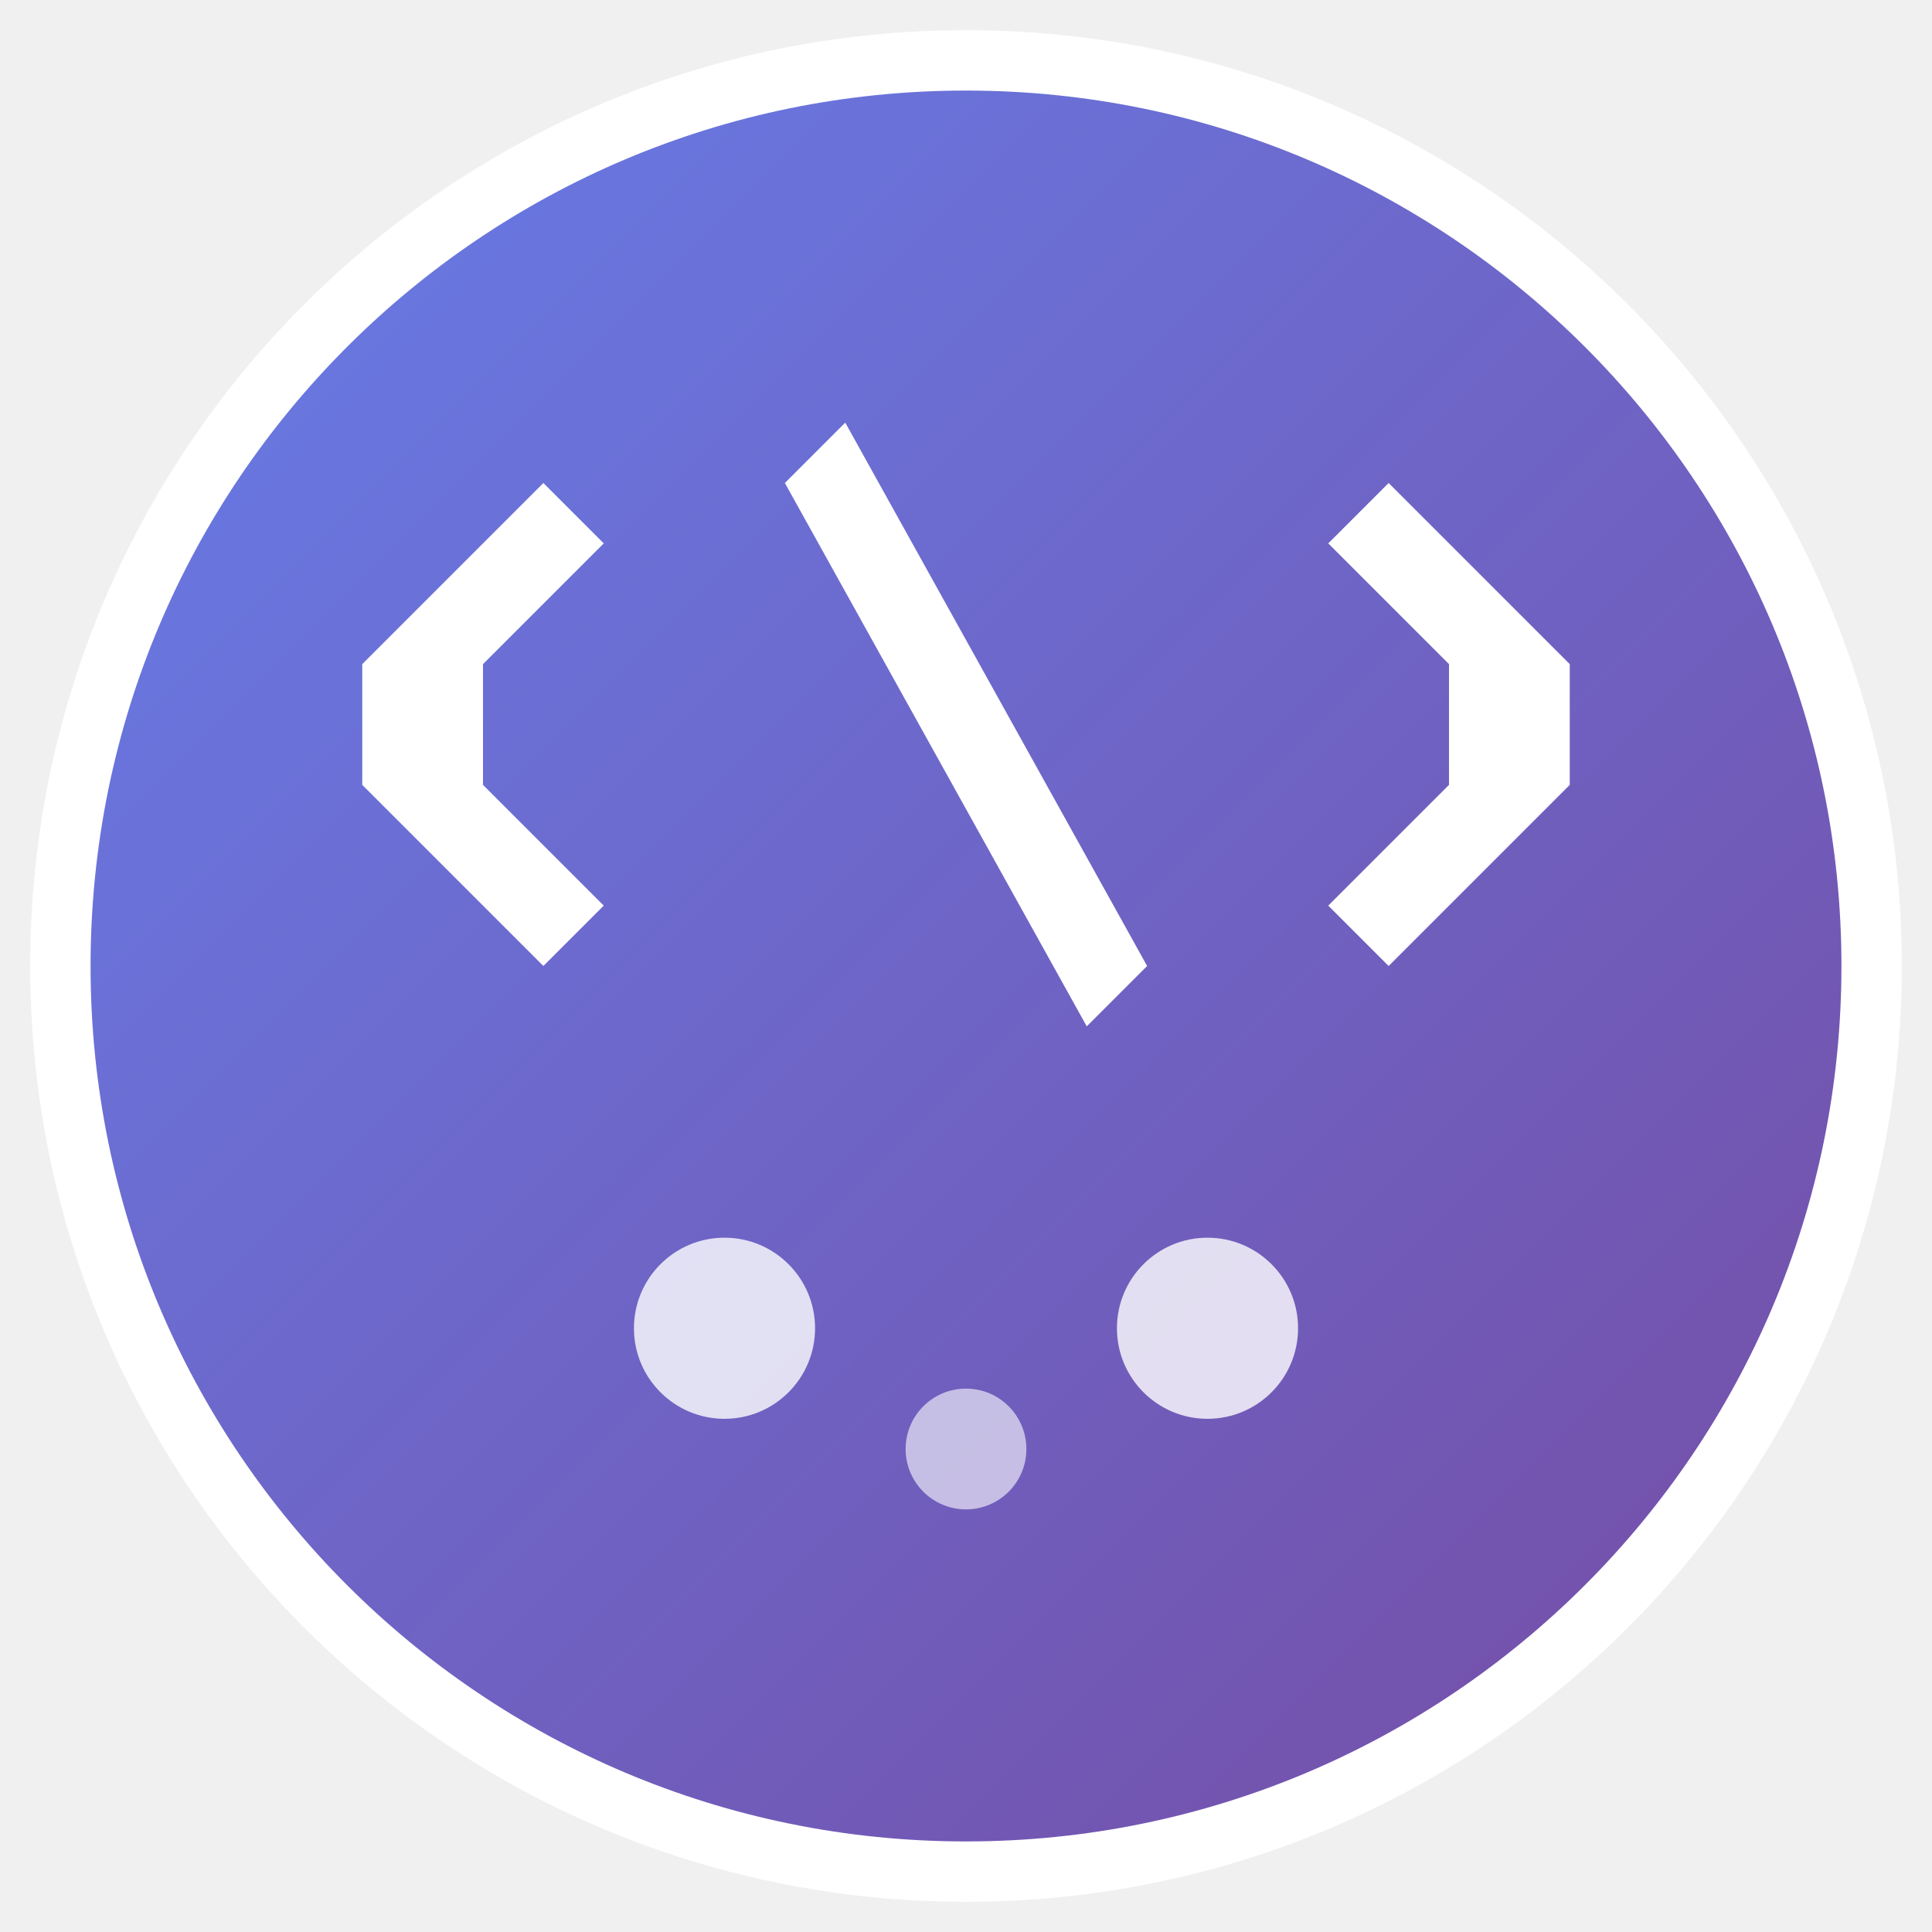
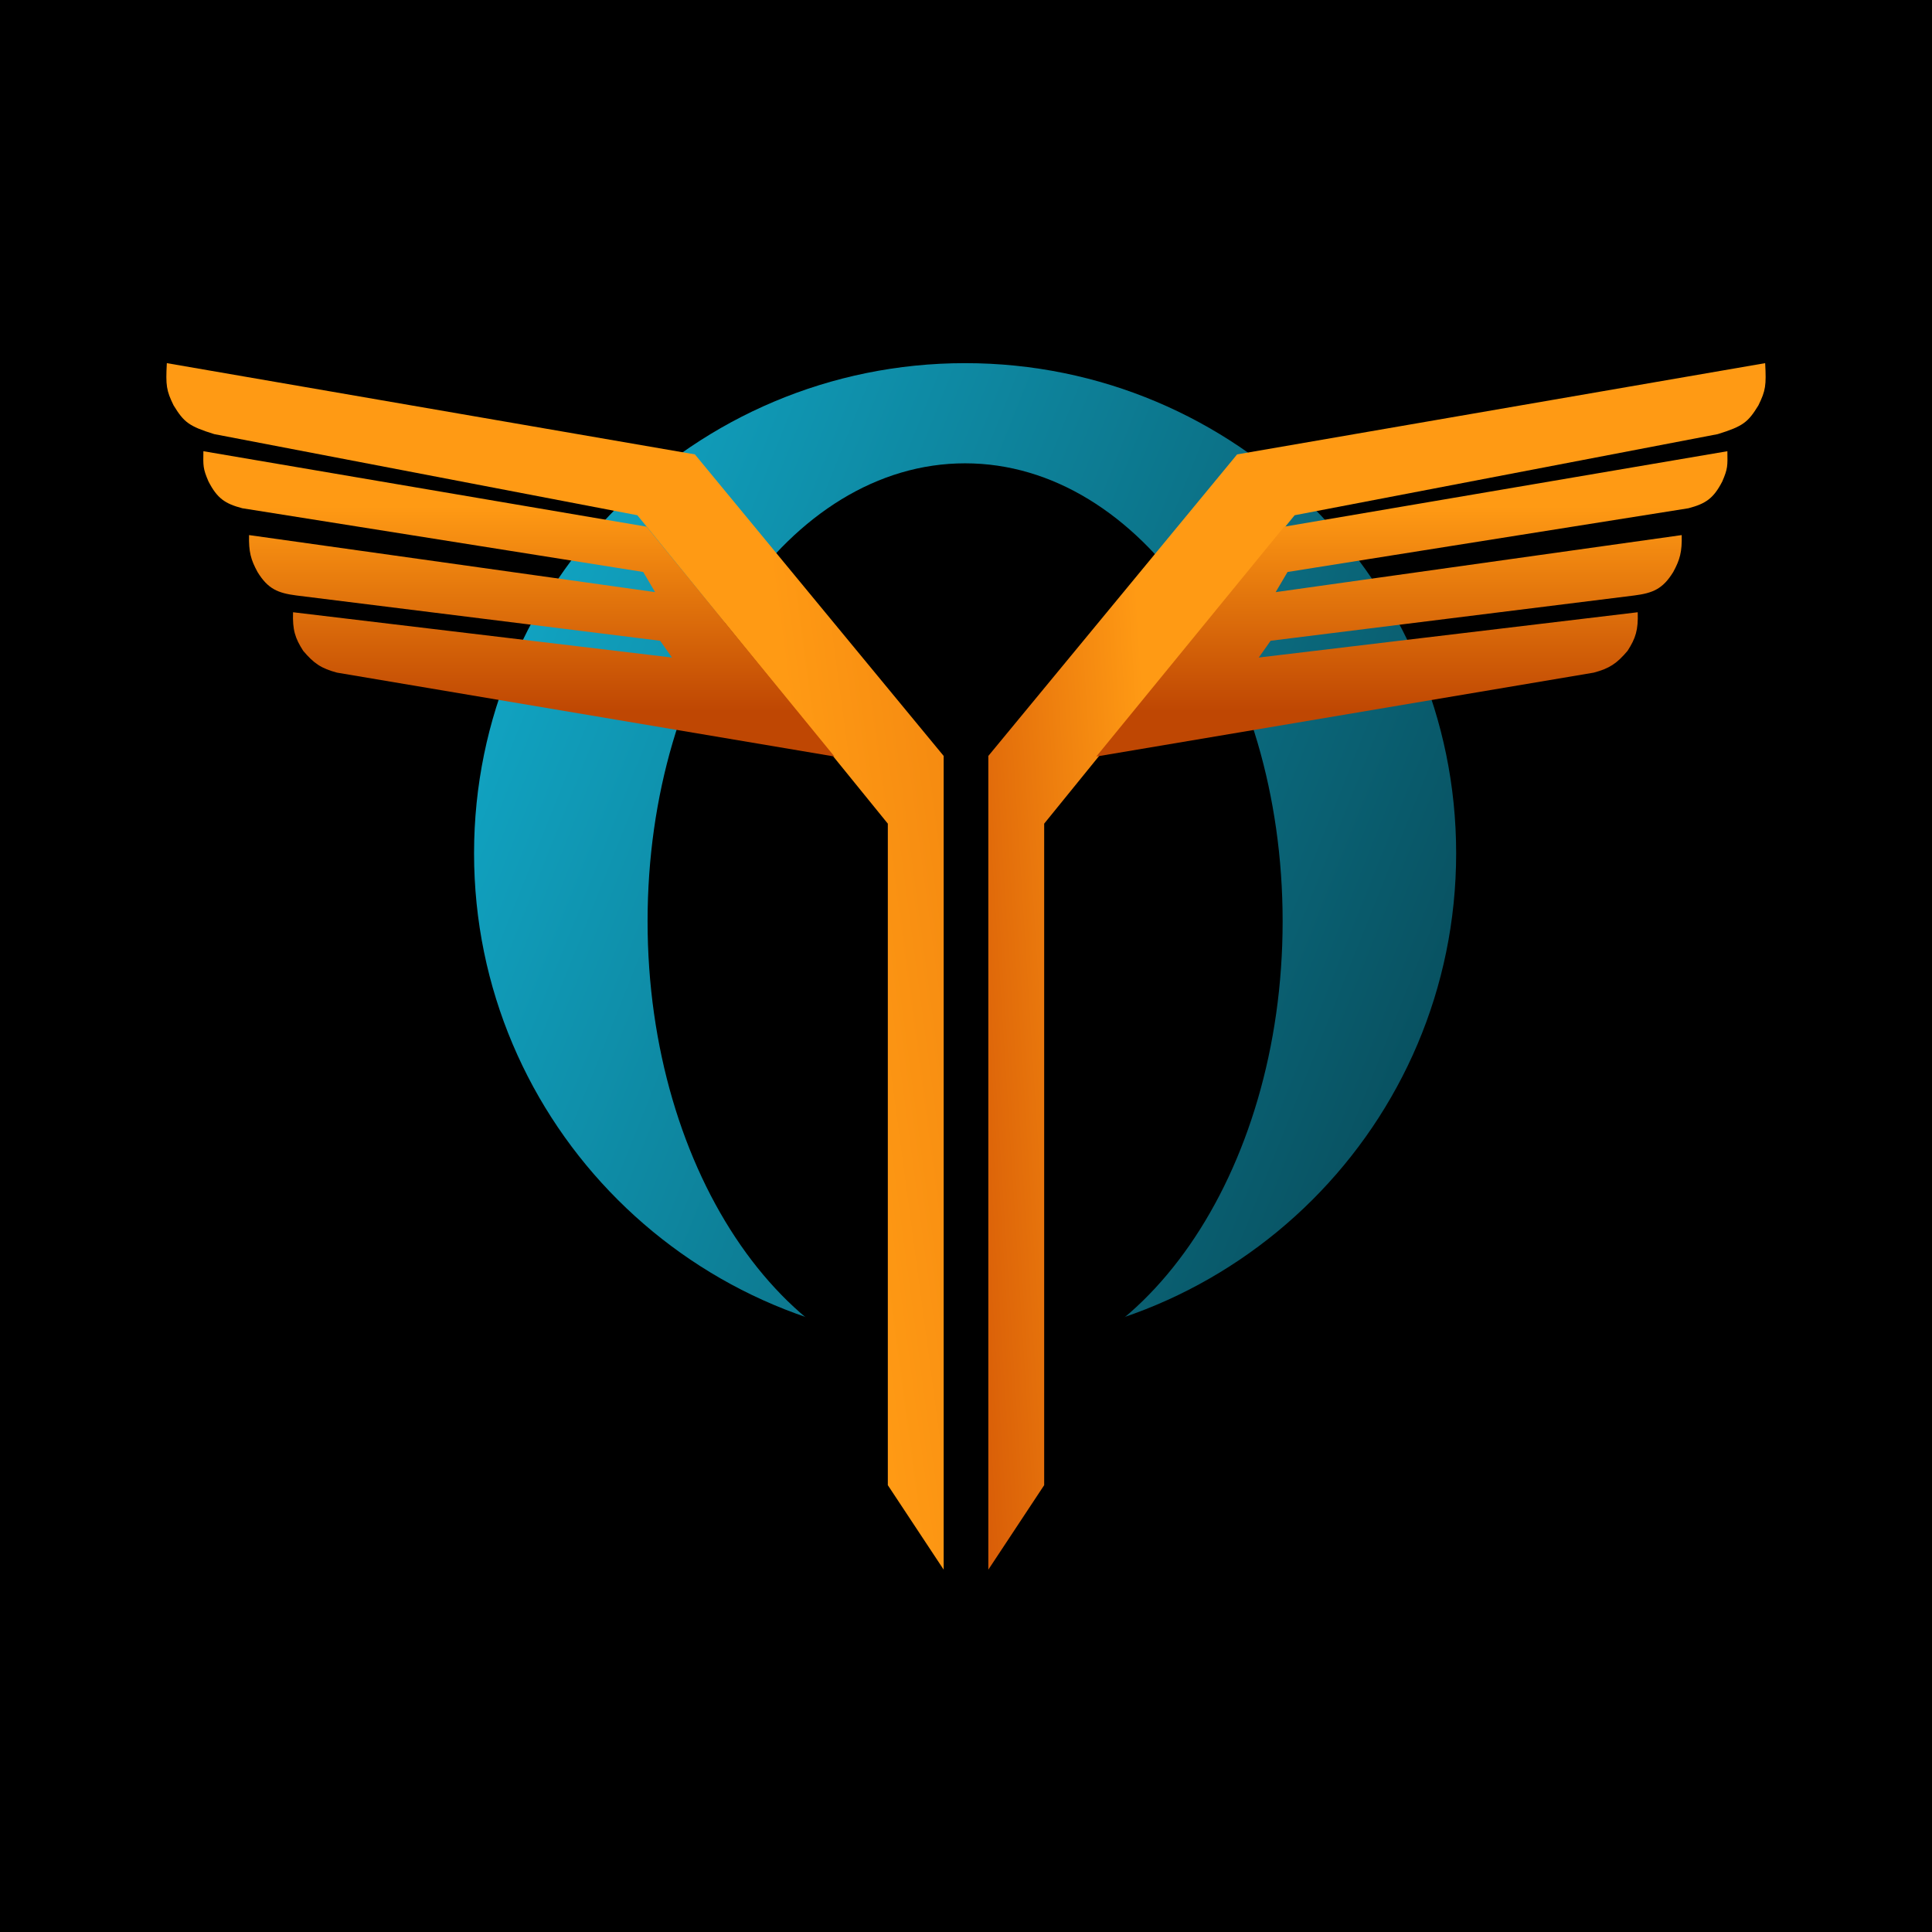
- <svg xmlns="http://www.w3.org/2000/svg" viewBox="0 0 32 32" width="32" height="32">
+ <svg xmlns="http://www.w3.org/2000/svg" width="1080" height="1080" viewBox="0 0 1080 1080" fill="none">
+   <rect width="1080" height="1080" fill="#1E1E1E" />
+   <rect width="1080" height="1080" fill="black" />
+   <ellipse cx="539.5" cy="477" rx="274.5" ry="274" fill="url(#paint0_linear_0_1)" />
+   <ellipse cx="539.5" cy="515" rx="177.5" ry="256" fill="black" />
+   <path d="M496.299 830.22L527.52 877.451V422.582L388.444 254.009L93.262 203C92.595 215.517 92.98 218.3 97.046 226.615C102.822 236.027 105.557 238.262 119.753 242.674L356.277 288.015L364.792 298.406L469.832 427.817L496.299 460.425V830.22Z" fill="url(#paint1_linear_0_1)" />
+   <path d="M169.489 363.818C175.477 370.877 179.544 373.656 188.403 376.008L466.458 422.894L361.463 294.427L113.694 252.23C113.573 260.351 113.417 261.902 116.531 269.109C121.426 278.609 125.787 281.568 135.444 284.112L359.572 319.745L366.192 330.998L139.227 299.116C138.997 308.458 140.205 312.867 143.955 319.745C149.79 329.263 155.371 331.531 165.706 332.873L369.029 358.192L375.649 367.569L163.815 342.251C163.475 352.193 164.966 356.768 169.489 363.818Z" fill="url(#paint2_linear_0_1)" />
+   <path d="M583.701 830.22L552.48 877.451V422.582L691.556 254.009L986.738 203C987.405 215.517 987.02 218.3 982.954 226.615C977.178 236.027 974.443 238.262 960.247 242.674L723.723 288.015L715.208 298.406L610.168 427.817L583.701 460.425V830.22Z" fill="url(#paint3_linear_0_1)" />
+   <path d="M909.822 363.818C903.834 370.877 899.767 373.656 890.908 376.008L612.852 422.894L717.847 294.427L965.617 252.23C965.737 260.351 965.893 261.902 962.78 269.109C957.885 278.609 953.523 281.568 943.866 284.112L719.738 319.745L713.119 330.998L940.083 299.116C940.313 308.458 939.106 312.867 935.355 319.745C929.52 329.263 923.939 331.531 913.604 332.873L710.282 358.192L703.662 367.569L915.496 342.251C915.836 352.193 914.345 356.768 909.822 363.818Z" fill="url(#paint4_linear_0_1)" />
  <defs>
-     <linearGradient id="grad1" x1="0%" y1="0%" x2="100%" y2="100%">
-       <stop offset="0%" style="stop-color:#667eea;stop-opacity:1" />
-       <stop offset="100%" style="stop-color:#764ba2;stop-opacity:1" />
+     <linearGradient id="paint0_linear_0_1" x1="814" y1="586.108" x2="265.274" y2="367.205" gradientUnits="userSpaceOnUse">
+       <stop stop-color="#084F5E" />
+       <stop offset="1" stop-color="#11A5C4" />
+     </linearGradient>
+     <linearGradient id="paint1_linear_0_1" x1="440.355" y1="394.756" x2="959.949" y2="325.3" gradientUnits="userSpaceOnUse">
+       <stop stop-color="#FF9A14" />
+       <stop offset="1" stop-color="#C23A00" />
+     </linearGradient>
+     <linearGradient id="paint2_linear_0_1" x1="290.561" y1="283.175" x2="290.561" y2="397.576" gradientUnits="userSpaceOnUse">
+       <stop stop-color="#FF9A14" />
+       <stop offset="1" stop-color="#BF4703" />
+     </linearGradient>
+     <linearGradient id="paint3_linear_0_1" x1="639.645" y1="394.756" x2="453.875" y2="406.552" gradientUnits="userSpaceOnUse">
+       <stop stop-color="#FF9A14" />
+       <stop offset="1" stop-color="#C23A00" />
+     </linearGradient>
+     <linearGradient id="paint4_linear_0_1" x1="788.75" y1="283.175" x2="788.75" y2="397.576" gradientUnits="userSpaceOnUse">
+       <stop stop-color="#FF9A14" />
+       <stop offset="1" stop-color="#BF4703" />
    </linearGradient>
  </defs>
-   <circle cx="16" cy="16" r="15" fill="url(#grad1)" stroke="#fff" stroke-width="1" />
-   <g fill="white">
-     <path d="M9 8 L6 11 L6 12 L6 13 L9 16 L10 15 L8 13 L8 12 L8 11 L10 9 Z" />
-     <path d="M23 8 L22 9 L24 11 L24 12 L24 13 L22 15 L23 16 L26 13 L26 12 L26 11 Z" />
-     <path d="M14 7 L13 8 L18 17 L19 16 Z" />
-   </g>
-   <circle cx="12" cy="22" r="1.5" fill="white" opacity="0.8" />
-   <circle cx="16" cy="24" r="1" fill="white" opacity="0.6" />
-   <circle cx="20" cy="22" r="1.5" fill="white" opacity="0.8" />
</svg>
